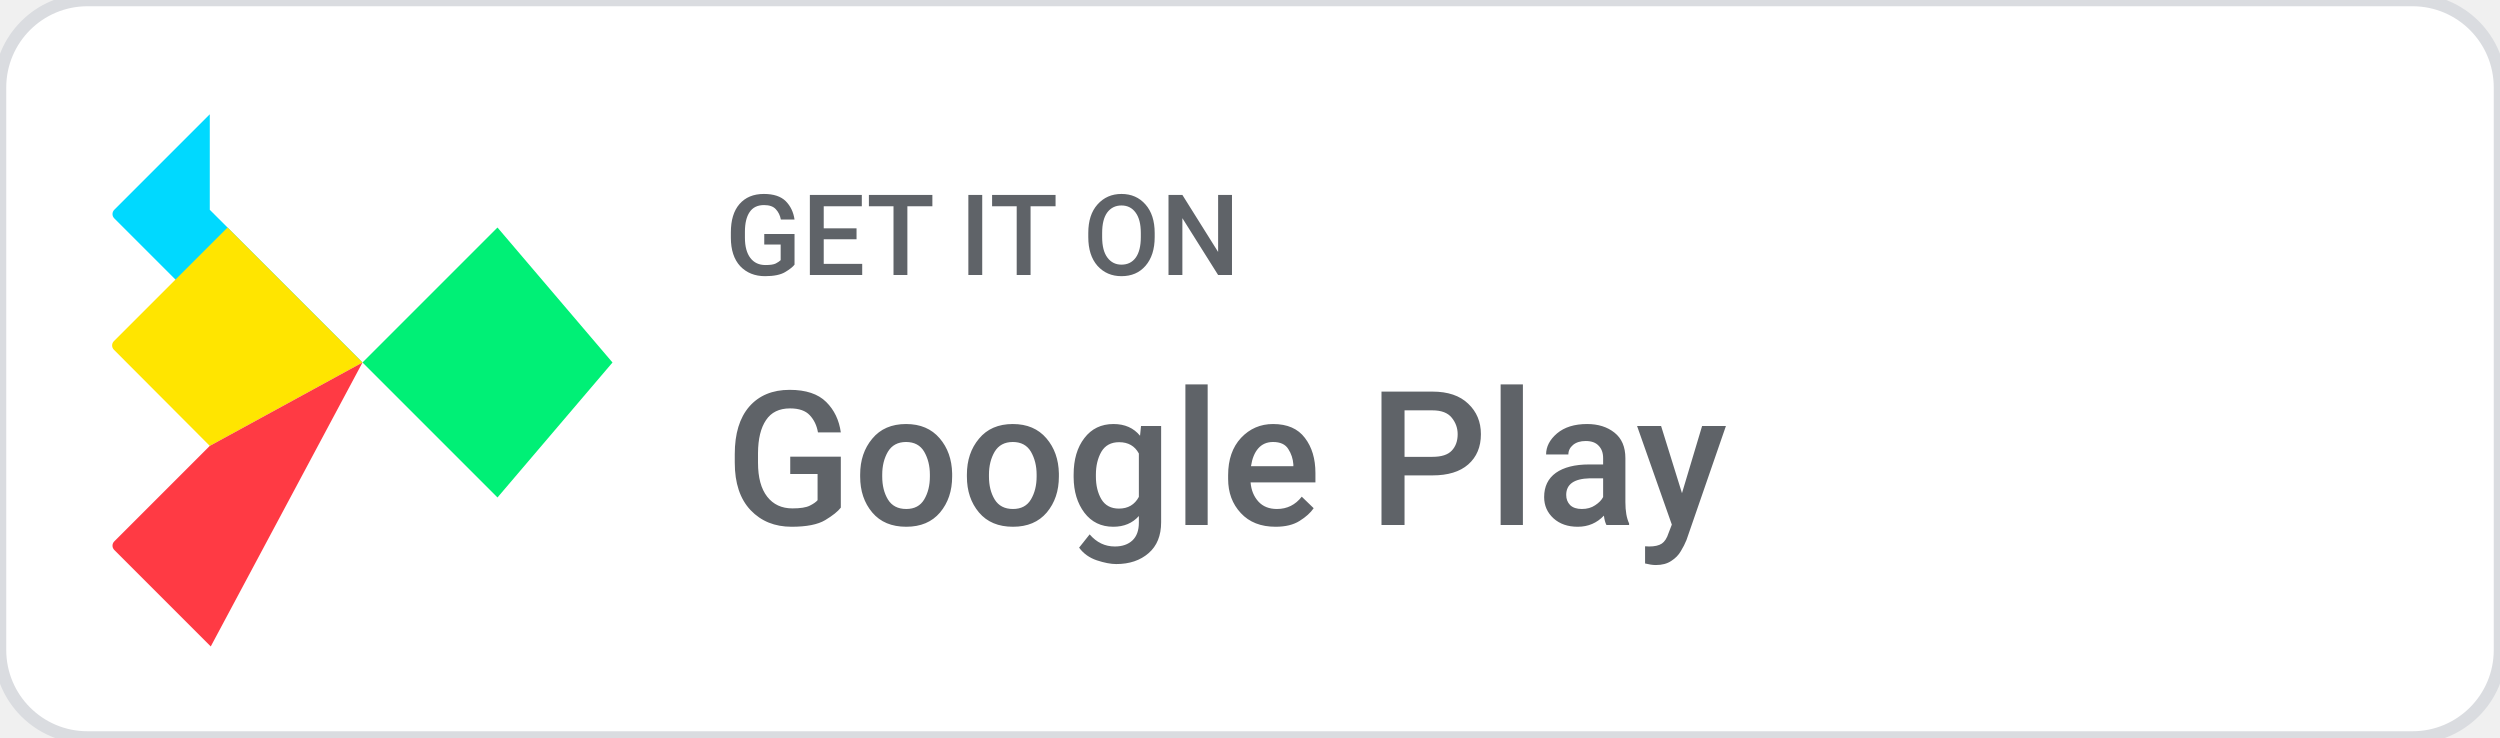
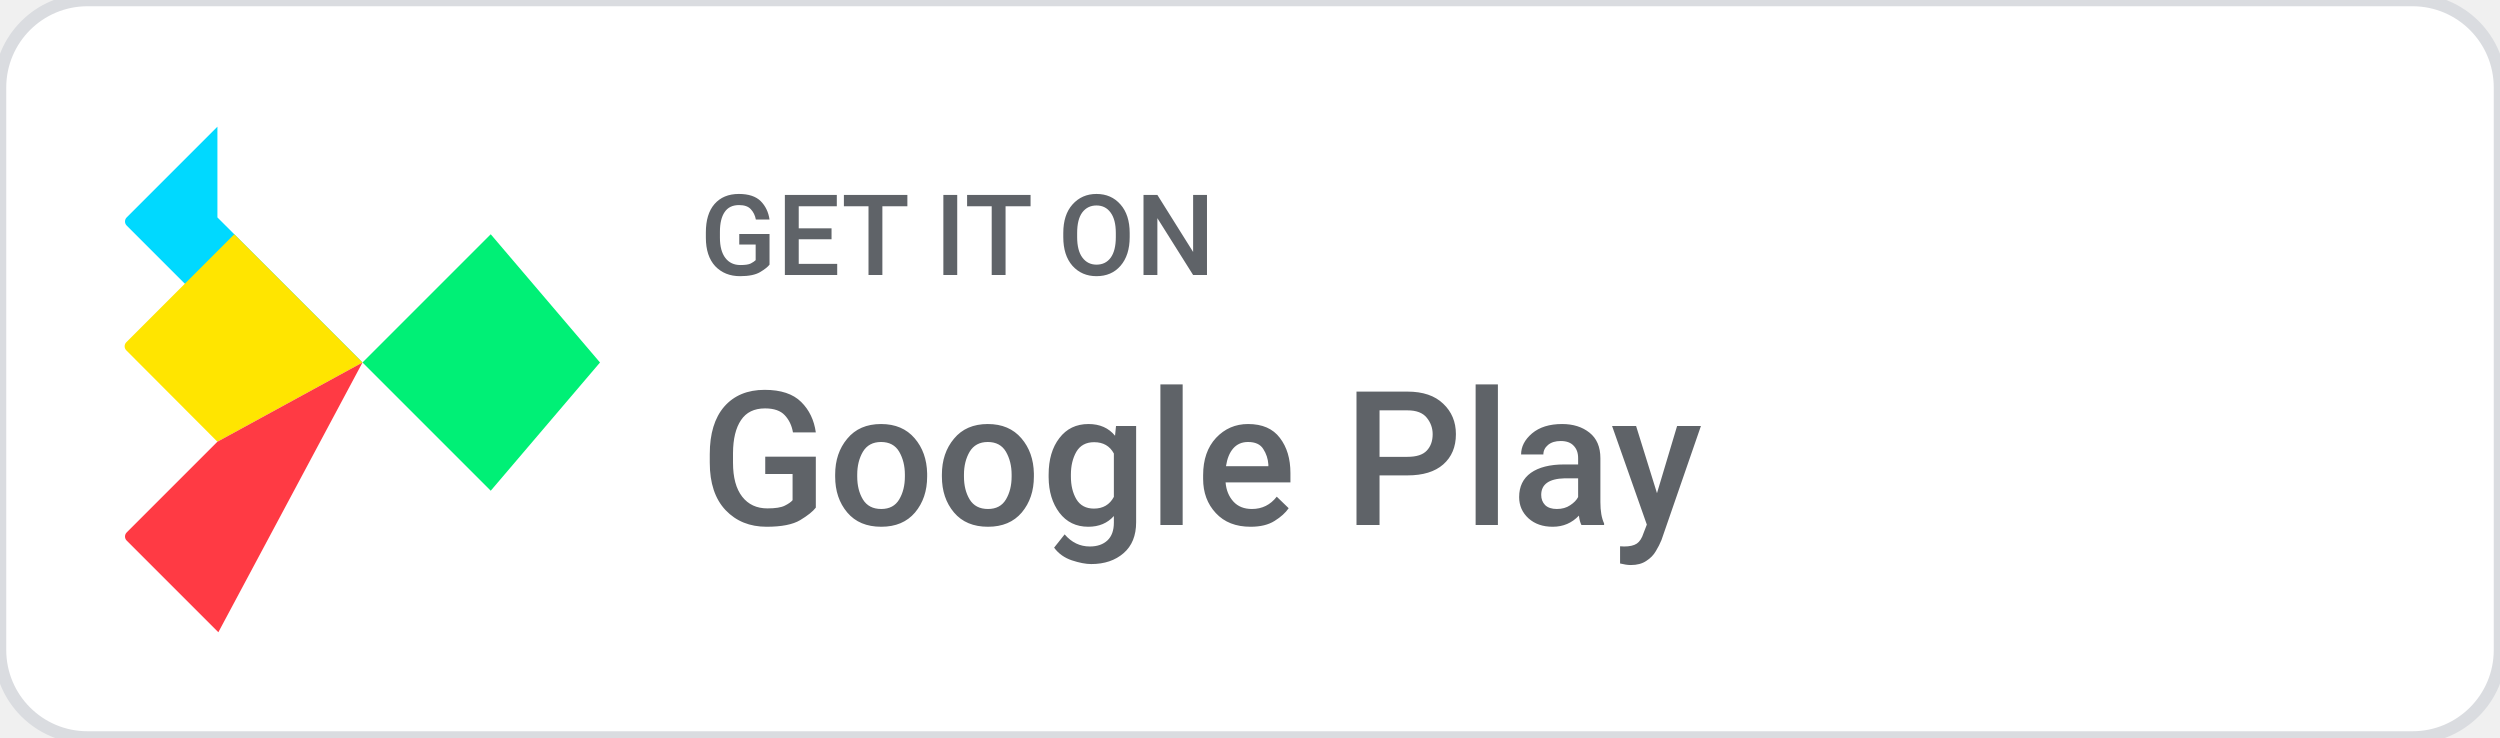
<svg xmlns="http://www.w3.org/2000/svg" viewBox="0 0 200 59" role="img" aria-labelledby="gpTitle">
  <rect width="200" height="59" rx="7" fill="#fff" stroke="#dadce0" stroke-width="1" />
-   <g transform="translate(9,9) scale(0.078125)">
+   <g transform="translate(10,10) scale(0.07421875)">
    <path fill="#00D9FF" d="M99.617 1.814L1.815 99.617c-2.421 2.421-2.421 6.35 0 8.771l116.364 116.364L256 256 99.617 99.617z" />
    <path fill="#00F076" d="M256 256 394.219 394.219 512 256 394.219 117.781 256 256z" />
    <path fill="#FFE500" d="M256 256 117.781 117.781 1.417 234.145c-2.421 2.421-2.421 6.35 0 8.771L99.617 341.383 256 256z" />
    <path fill="#FF3A44" d="M99.617 341.383 1.815 439.185c-2.421 2.421-2.421 6.35 0 8.771l98.802 98.802L256 256 99.617 341.383z" />
  </g>
-   <text x="58" y="22" fill="#5f6368" font-family="system-ui,Segoe UI,Roboto,sans-serif" font-size="9" font-weight="500">GET IT ON</text>
-   <text x="58" y="42" fill="#5f6368" font-family="system-ui,Segoe UI,Roboto,sans-serif" font-size="15" font-weight="500">Google Play</text>
+   <text x="56" y="22" fill="#5f6368" font-family="system-ui,Segoe UI,Roboto,sans-serif" font-size="9" font-weight="500">GET IT ON</text>
+   <text x="56" y="42" fill="#5f6368" font-family="system-ui,Segoe UI,Roboto,sans-serif" font-size="15" font-weight="500">Google Play</text>
</svg>
